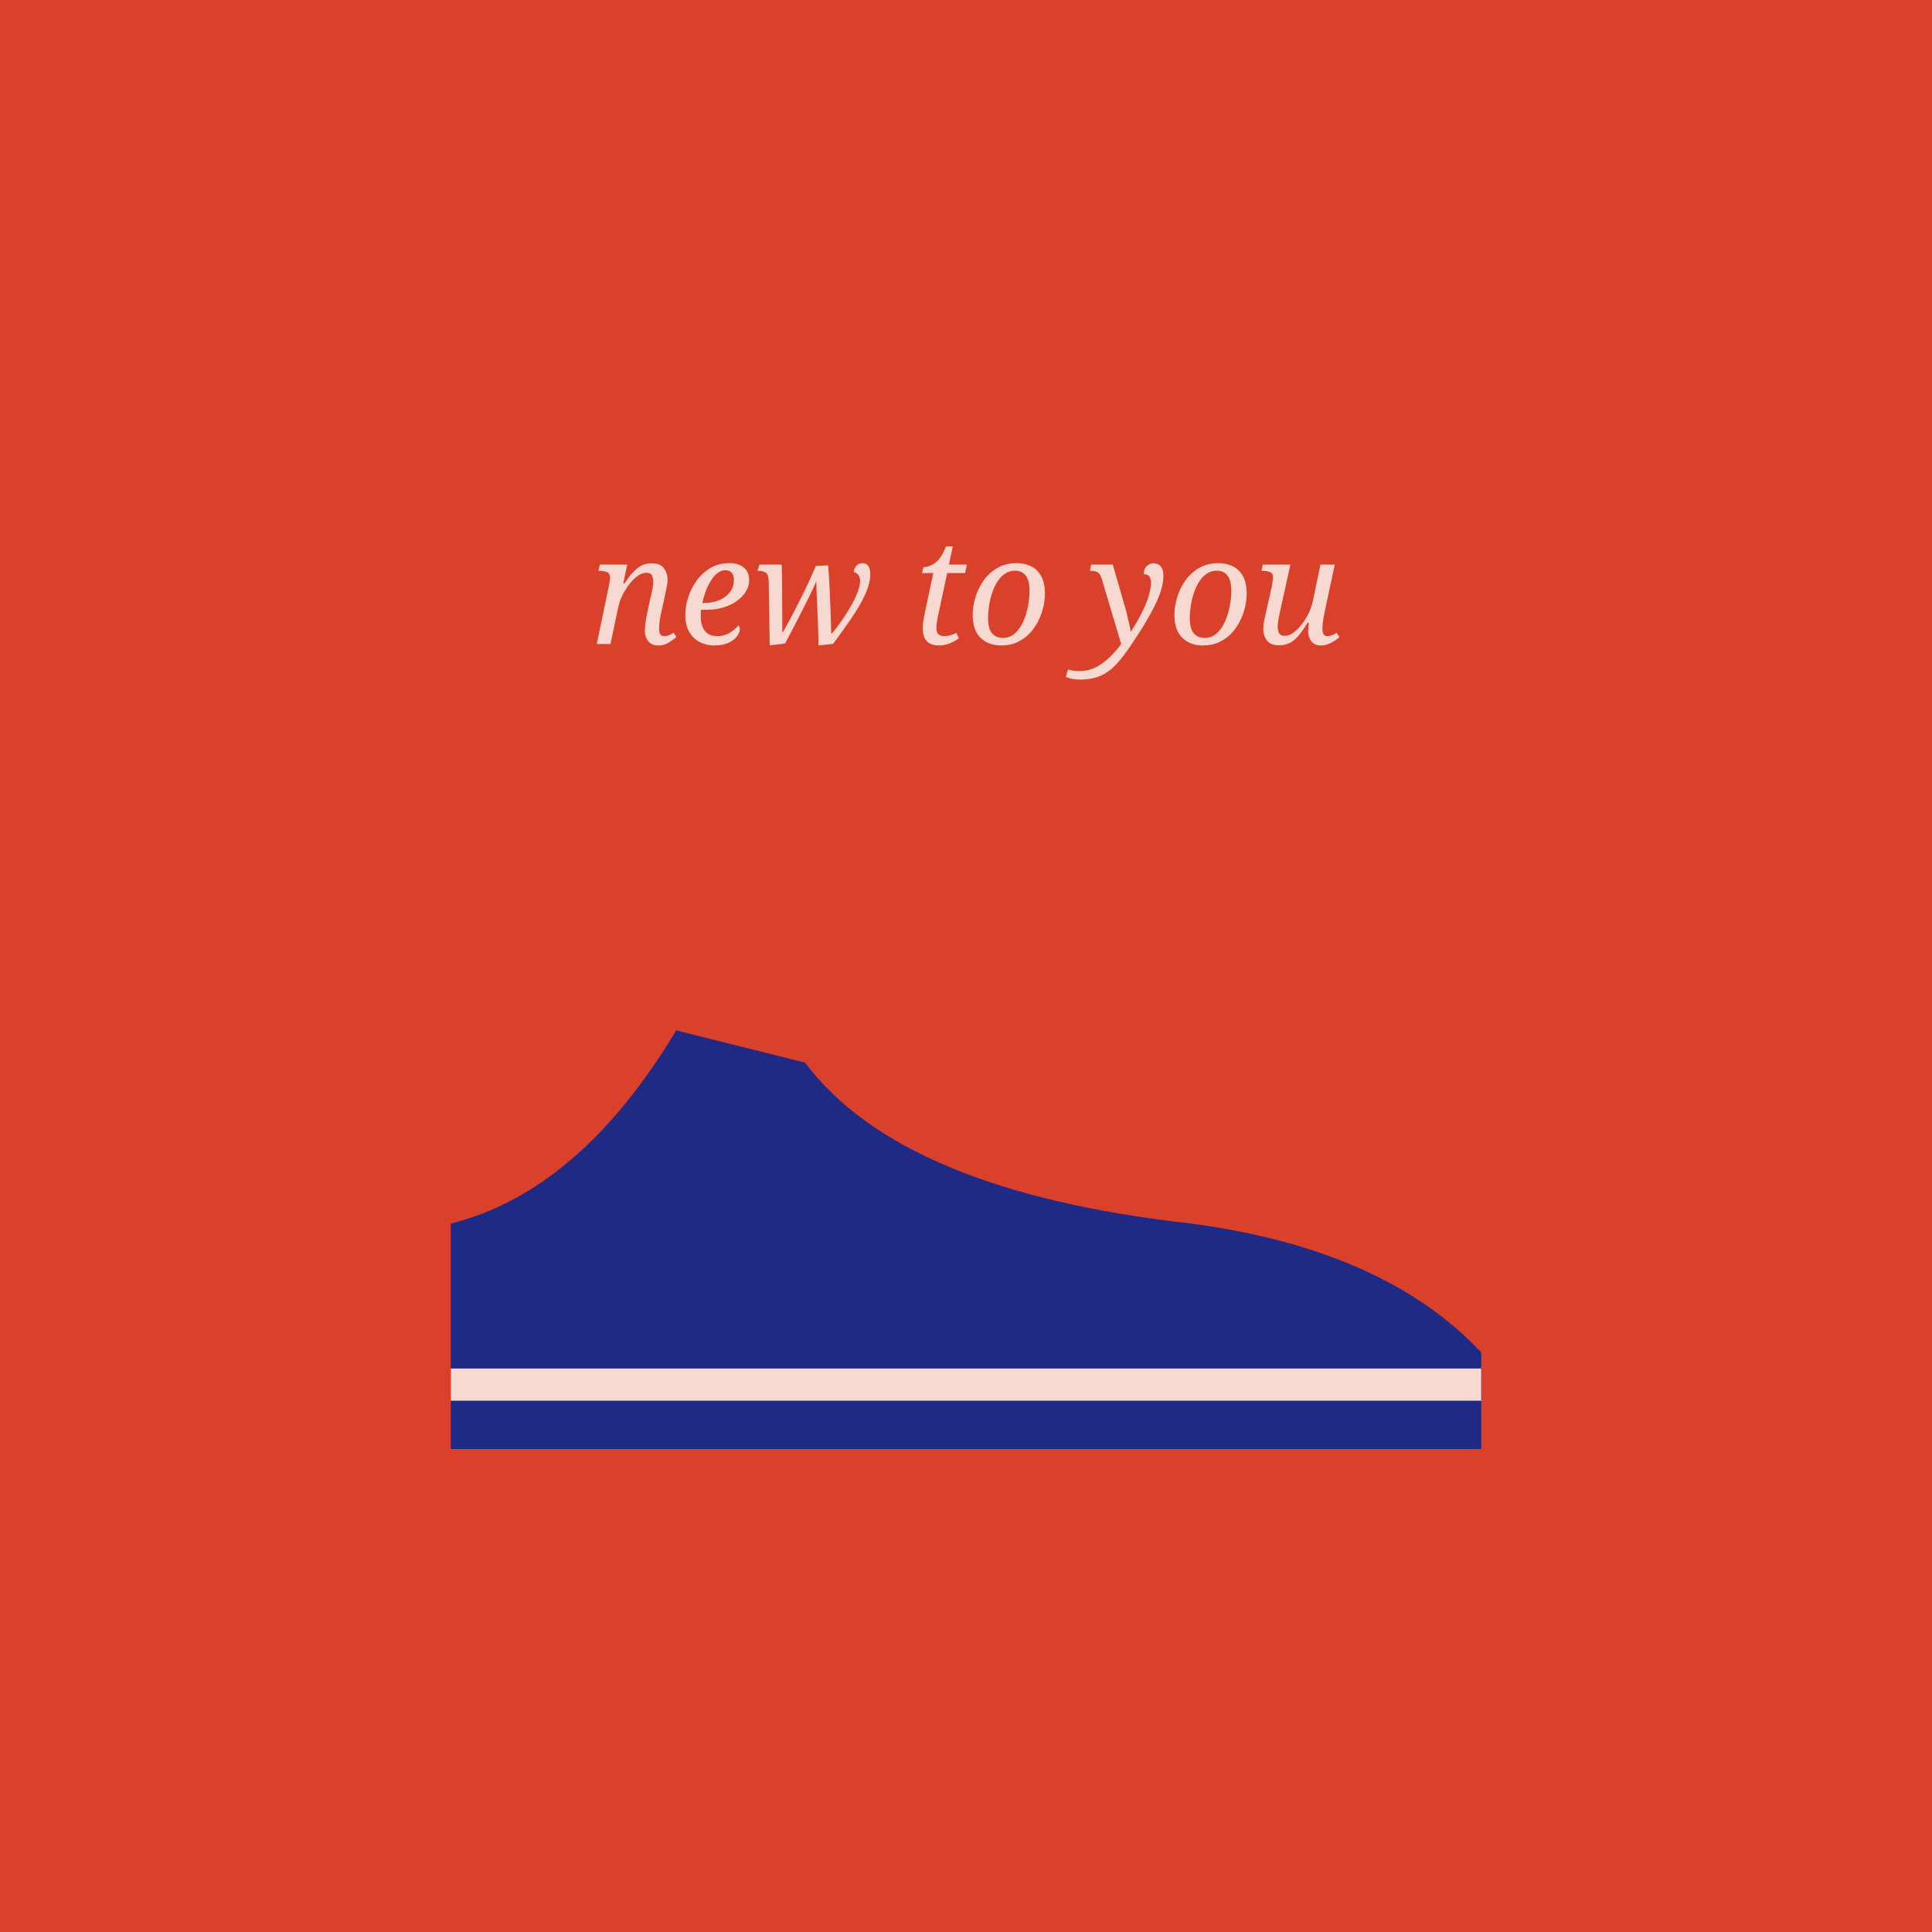
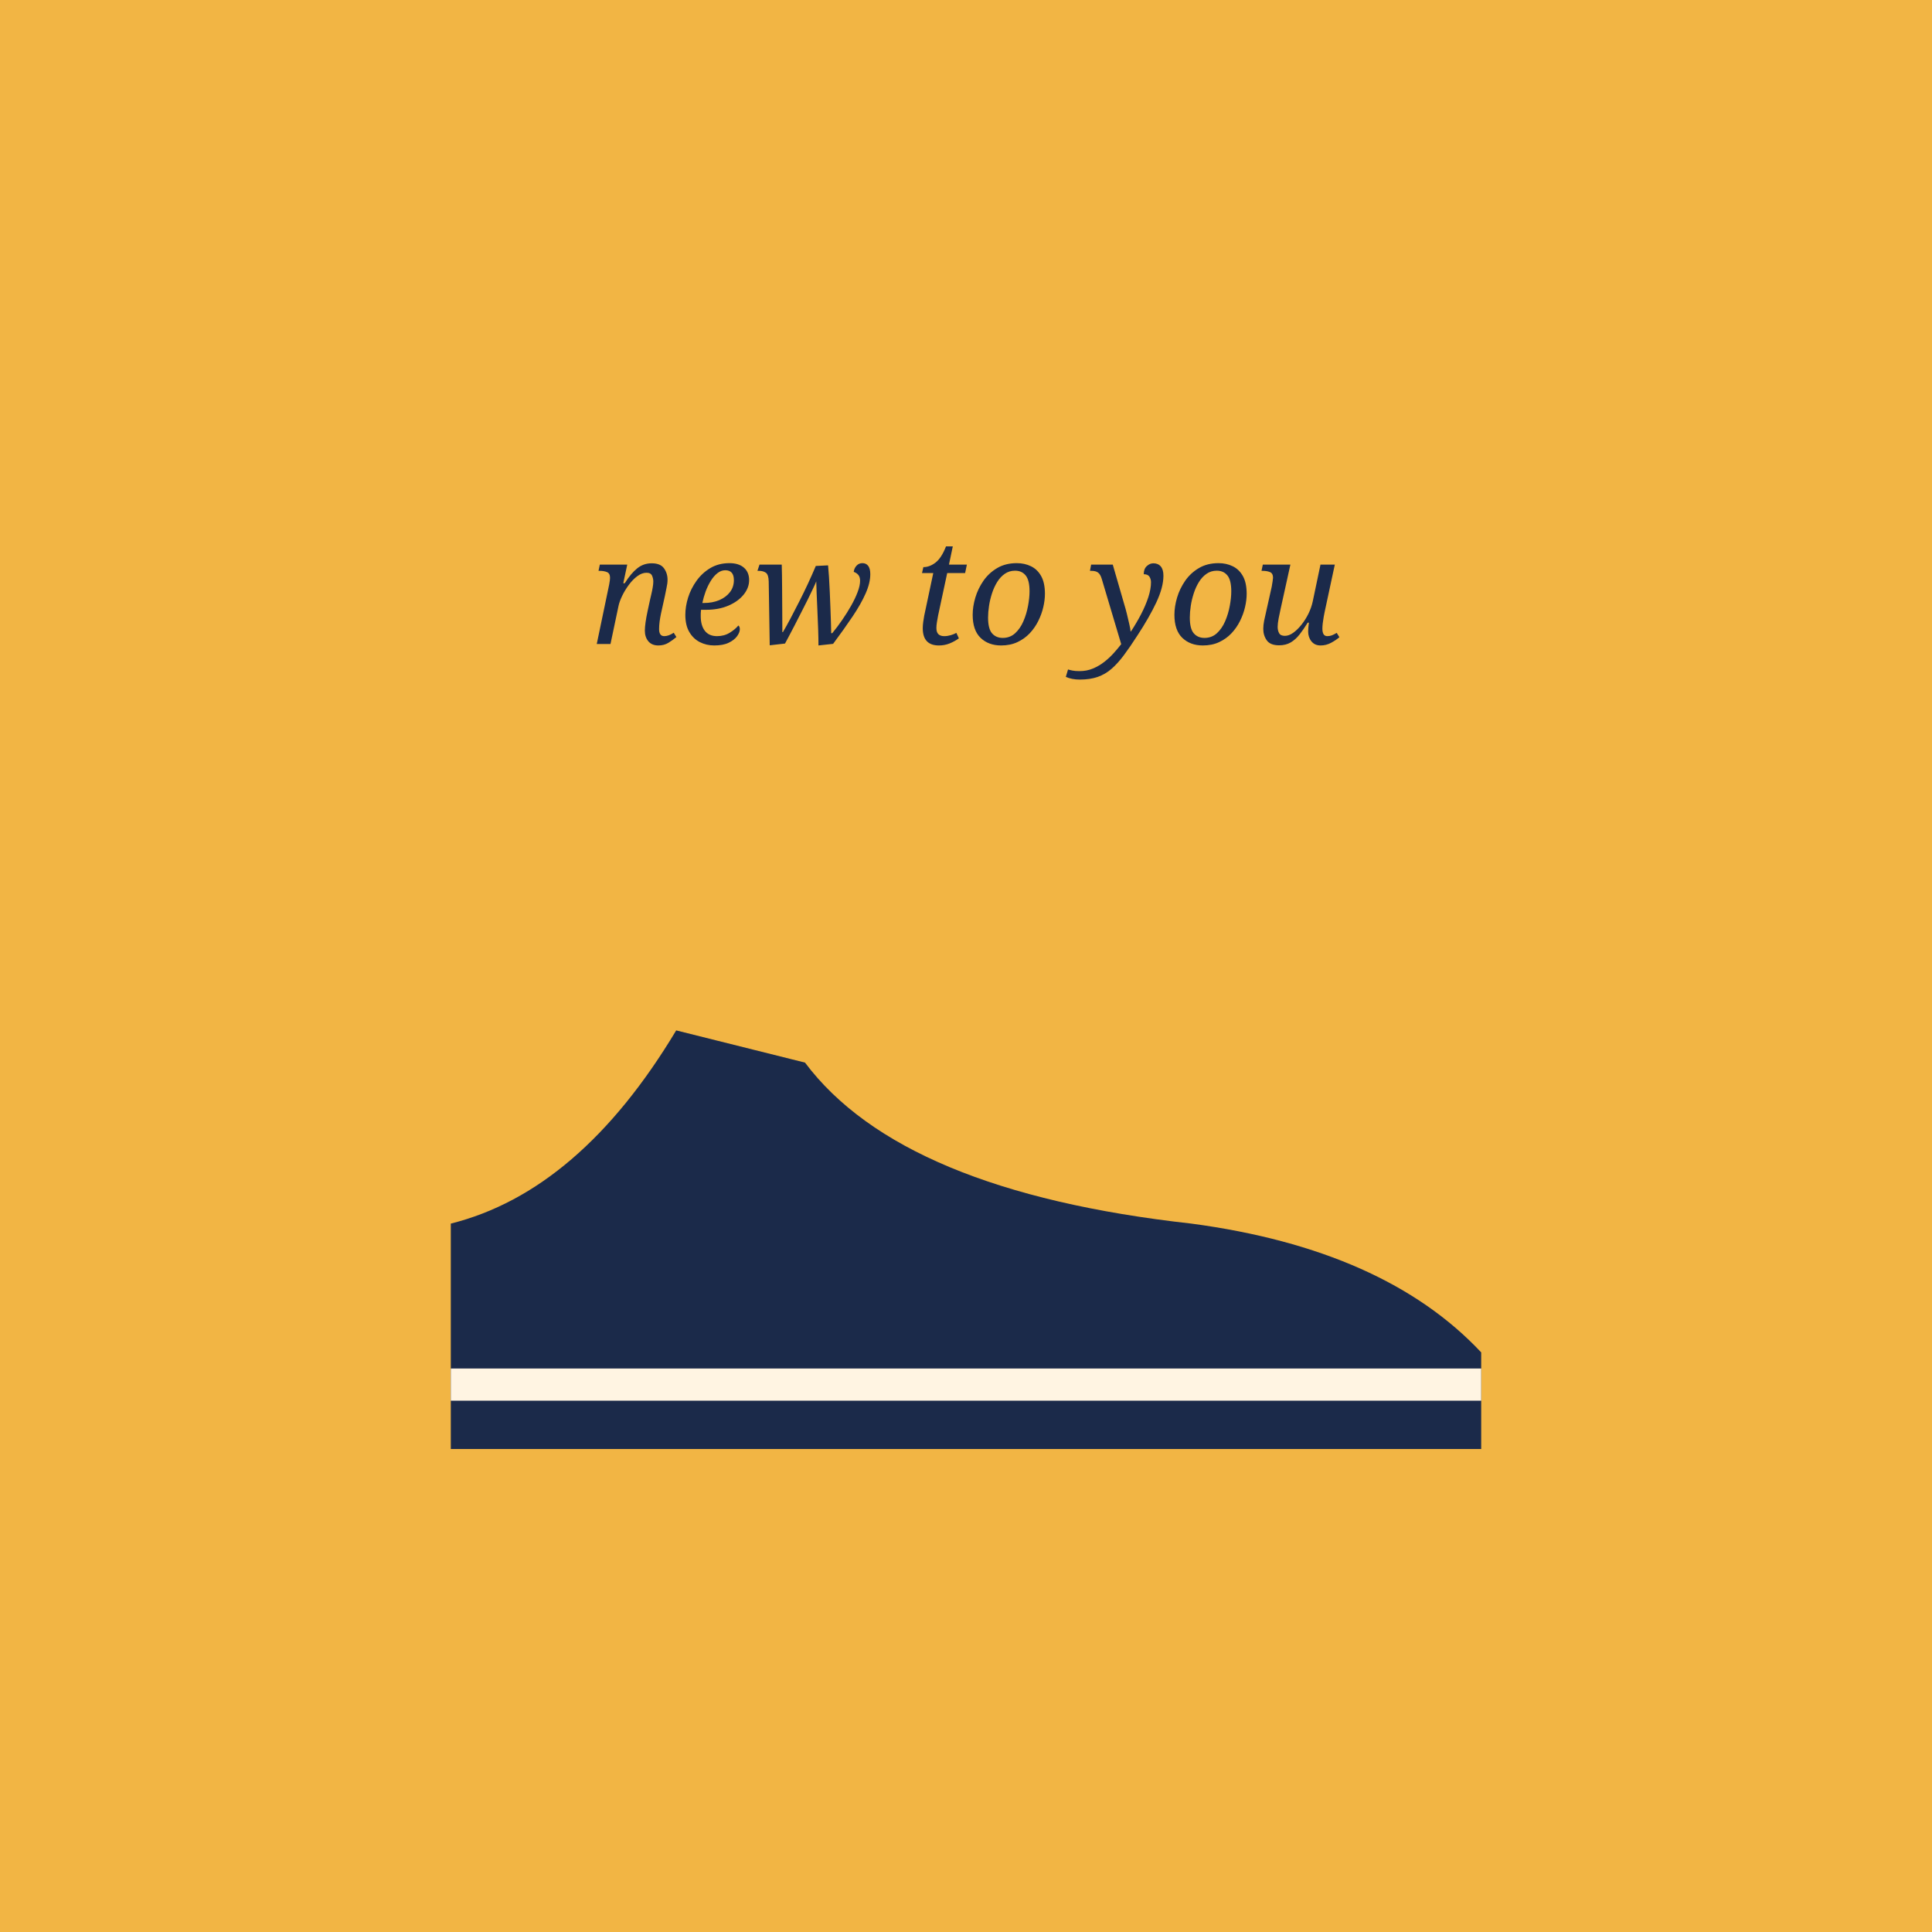
<svg xmlns="http://www.w3.org/2000/svg" viewBox="0 0 600 600">
-   <rect width="600" height="600" fill="#d9412b" />
-   <path d="M140 380 q40 -10 70 -60 l40 10 q30 40 120 50 q60 8 90 40 v30 h-320z" fill="#1f2a85" />
-   <path d="M140 430 h320" stroke="#f7d9d1" stroke-width="10" />
-   <text x="300" y="200" text-anchor="middle" font-family="Georgia,serif" font-style="italic" font-size="46" fill="#f7d9d1">new to you</text>
+   <rect width="600" height="600" fill="#f2b544" />
+   <path d="M140 380 q40 -10 70 -60 l40 10 q30 40 120 50 q60 8 90 40 v30 h-320z" fill="#1b2a4a" />
+   <path d="M140 430 h320" stroke="#fff4e2" stroke-width="10" />
+   <text x="300" y="200" text-anchor="middle" font-family="Georgia,serif" font-style="italic" font-size="46" fill="#1b2a4a">new to you</text>
</svg>
